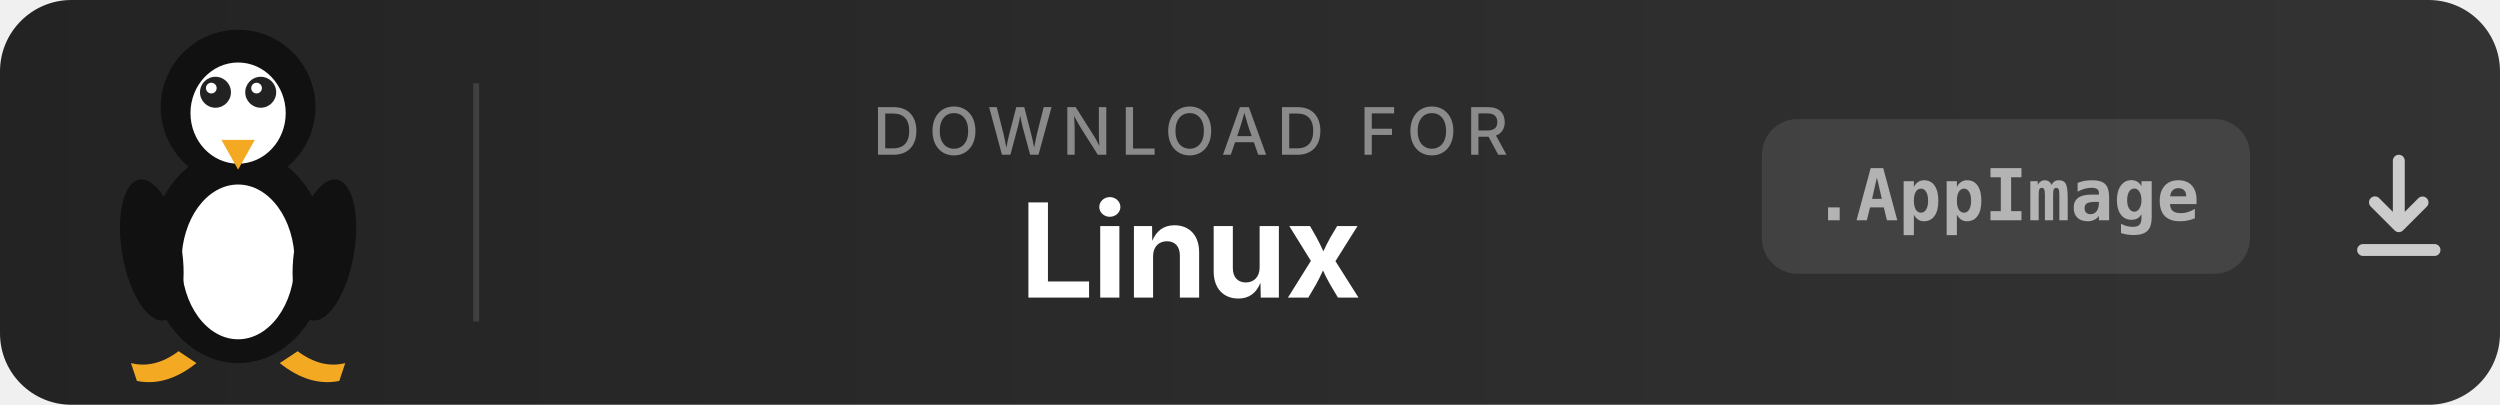
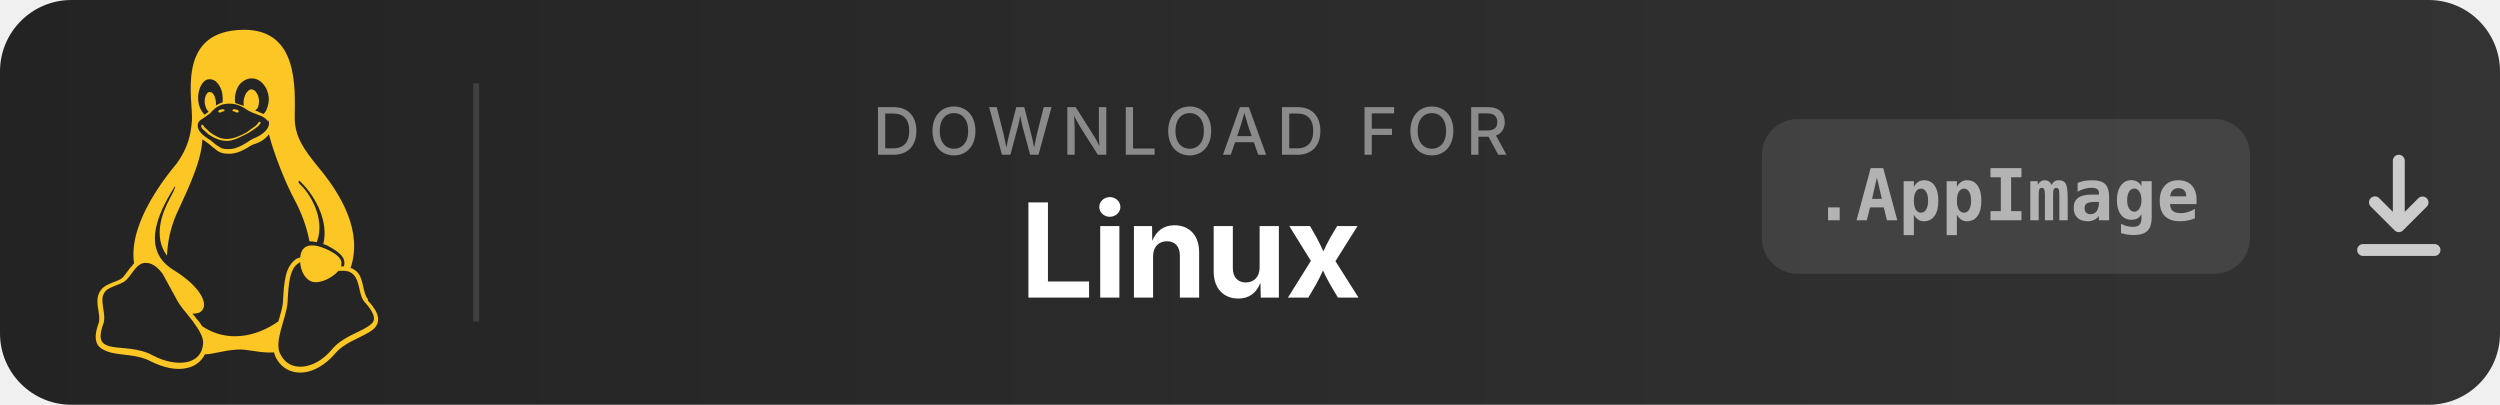
<svg xmlns="http://www.w3.org/2000/svg" width="420" height="68" viewBox="0 0 420 68">
  <defs>
    <linearGradient id="bg" x1="0" y1="0" x2="1" y2="0">
      <stop offset="0%" stop-color="#232323" />
      <stop offset="100%" stop-color="#333333" />
    </linearGradient>
  </defs>
  <rect width="420" height="68" rx="12" fill="url(#bg)" />
-   <ellipse cx="40" cy="43" rx="15" ry="18" fill="#111111" />
-   <circle cx="40" cy="18" r="13" fill="#111111" />
-   <ellipse cx="40" cy="44" rx="9.5" ry="13" fill="white" />
-   <ellipse cx="40" cy="19" rx="8" ry="8.5" fill="white" />
-   <circle cx="36.2" cy="15.5" r="2.6" fill="#222" />
-   <circle cx="35.5" cy="14.8" r="0.9" fill="white" />
-   <circle cx="43.8" cy="15.5" r="2.6" fill="#222" />
-   <circle cx="43.1" cy="14.8" r="0.9" fill="white" />
-   <path d="M37.2 23.5 L42.8 23.5 L40 28.5 Z" fill="#F4A923" />
-   <ellipse cx="25.5" cy="42" rx="5" ry="12" fill="#111111" transform="rotate(-10 25.5 42)" />
-   <ellipse cx="54.5" cy="42" rx="5" ry="12" fill="#111111" transform="rotate(10 54.5 42)" />
-   <path d="M30 59 Q26 62 22 61 L23 64 Q28 65 33 61 Z" fill="#F4A923" />
-   <path d="M50 59 Q54 62 58 61 L57 64 Q52 65 47 61 Z" fill="#F4A923" />
+   <g transform="translate(11 5) scale(2.4)">
+     <path fill="#FCC624" d="M12.504 0c-.155 0-.315.008-.48.021-4.226.333-3.105 4.807-3.17 6.298-.076 1.092-.3 1.953-1.05 3.02-.885 1.051-2.127 2.75-2.716 4.521-.278.832-.41 1.684-.287 2.489a.424.424 0 00-.11.135c-.26.268-.45.6-.663.839-.199.199-.485.267-.797.4-.313.136-.658.269-.864.68-.09.189-.136.394-.132.602 0 .199.027.4.055.536.058.399.116.728.04.97-.249.68-.28 1.145-.106 1.484.174.334.535.47.94.601.81.2 1.91.135 2.774.6.926.466 1.866.67 2.616.47.526-.116.97-.464 1.208-.946.587-.003 1.23-.269 2.26-.334.699-.058 1.574.267 2.577.2.025.134.063.198.114.333l.003.003c.391.778 1.113 1.132 1.884 1.071.771-.06 1.592-.536 2.257-1.306.631-.765 1.683-1.084 2.378-1.503.348-.199.629-.469.649-.853.023-.4-.2-.811-.714-1.376v-.097l-.003-.003c-.17-.2-.25-.535-.338-.926-.085-.401-.182-.786-.492-1.046h-.003c-.059-.054-.123-.067-.188-.135a.357.357 0 00-.19-.064c.431-1.278.264-2.55-.173-3.694-.533-1.41-1.465-2.638-2.175-3.483-.796-1.005-1.576-1.957-1.56-3.368.026-2.152.236-6.133-3.544-6.139zm.529 3.405h.013c.213 0 .396.062.584.198.19.135.33.332.438.533.105.259.158.459.166.724 0-.02.006-.04.006-.06v.105a.086.086 0 01-.004-.021l-.004-.024a1.807 1.807 0 01-.15.706.953.953 0 01-.213.335.71.71 0 00-.088-.042c-.104-.045-.198-.064-.284-.133a1.312 1.312 0 00-.22-.066c.05-.06.146-.133.183-.198.053-.128.082-.264.088-.402v-.02a1.21 1.21 0 00-.061-.4c-.045-.134-.101-.2-.183-.333-.084-.066-.167-.132-.267-.132h-.016c-.093 0-.176.03-.262.132a.8.8 0 00-.205.334 1.18 1.18 0 00-.09.4v.019c.002.089.008.179.02.267-.193-.067-.438-.135-.607-.202a1.635 1.635 0 01-.018-.2v-.02a1.772 1.772 0 01.15-.768c.082-.22.232-.406.43-.533a.985.985 0 01.594-.2zm-2.962.059h.036c.142 0 .27.048.399.135.146.129.264.288.344.465.09.199.14.4.153.667v.004c.007.134.006.2-.002.266v.08c-.03.007-.056.018-.083.024-.152.055-.274.135-.393.2.012-.09.013-.18.003-.267v-.015c-.012-.133-.04-.2-.082-.333a.613.613 0 00-.166-.267.248.248 0 00-.183-.064h-.021c-.071.006-.13.04-.186.132a.552.552 0 00-.12.27.944.944 0 00-.023.33v.015c.012.135.037.2.08.334.046.134.098.2.166.268.01.009.02.018.034.024-.07.057-.117.07-.176.136a.304.304 0 01-.131.068 2.62 2.62 0 01-.275-.402 1.772 1.772 0 01-.155-.667 1.759 1.759 0 01.08-.668 1.43 1.43 0 01.283-.535c.128-.133.26-.2.418-.2zm1.37 1.706c.332 0 .733.065 1.216.399.293.2.523.269 1.052.468h.003c.255.136.405.266.478.399v-.131a.571.571 0 01.016.47c-.123.31-.516.643-1.063.842v.002c-.268.135-.501.333-.775.465-.276.135-.588.292-1.012.267a1.139 1.139 0 01-.448-.067 3.566 3.566 0 01-.322-.198c-.195-.135-.363-.332-.612-.465v-.005h-.005c-.4-.246-.616-.512-.686-.71-.07-.268-.005-.47.193-.6.224-.135.38-.271.483-.336.104-.074.143-.102.176-.131h.002v-.003c.169-.202.436-.47.839-.601.139-.036.294-.065.466-.065zm2.8 2.142c.358 1.417 1.196 3.475 1.735 4.473.286.534.855 1.659 1.102 3.024.156-.005.33.018.513.064.646-1.671-.546-3.467-1.089-3.966-.22-.2-.232-.335-.123-.335.59.534 1.365 1.572 1.646 2.757.13.535.16 1.104.021 1.67.067.028.135.06.205.067 1.032.534 1.413.938 1.23 1.537v-.043c-.06-.003-.12 0-.18 0h-.016c.151-.467-.182-.825-1.065-1.224-.915-.4-1.646-.336-1.77.465-.008.043-.013.066-.018.135-.068.023-.139.053-.209.064-.43.268-.662.669-.793 1.187-.13.533-.17 1.156-.205 1.869v.003c-.02.334-.17.838-.319 1.35-1.5 1.072-3.58 1.538-5.348.334a2.645 2.645 0 00-.402-.533 1.45 1.45 0 00-.275-.333c.182 0 .338-.03.465-.067a.615.615 0 00.314-.334c.108-.267 0-.697-.345-1.163-.345-.467-.931-.995-1.788-1.521-.63-.4-.986-.87-1.15-1.396-.165-.534-.143-1.085-.015-1.645.245-1.07.873-2.11 1.274-2.763.107-.065.037.135-.408.974-.396.751-1.14 2.497-.122 3.854a8.123 8.123 0 01.647-2.876c.564-1.278 1.743-3.504 1.836-5.268.048.036.217.135.289.202.218.133.38.333.59.465.21.201.477.335.876.335.039.003.075.006.11.006.412 0 .73-.134.997-.268.29-.134.52-.334.74-.4h.005c.467-.135.835-.402 1.044-.7zm2.185 8.958c.037.6.343 1.245.882 1.377.588.134 1.434-.333 1.791-.765l.211-.01c.315-.007.577.01.847.268l.003.003c.208.199.305.53.391.876.085.4.154.78.409 1.066.486.527.645.906.636 1.14l.003-.007v.018l-.003-.012c-.015.262-.185.396-.498.595-.63.401-1.746.712-2.457 1.57-.618.737-1.37 1.14-2.036 1.191-.664.053-1.237-.2-1.574-.898l-.005-.003c-.21-.4-.12-1.025.056-1.69.176-.668.428-1.344.463-1.897.037-.714.076-1.335.195-1.814.12-.465.308-.797.641-.984l.045-.022zm-10.814.049h.01c.053 0 .105.005.157.014.376.055.706.333 1.023.752l.91 1.664.003.003c.243.533.754 1.064 1.189 1.637.434.598.77 1.131.729 1.57v.006c-.057.744-.48 1.148-1.125 1.294-.645.135-1.52.002-2.395-.464-.968-.536-2.118-.469-2.857-.602-.369-.066-.61-.2-.723-.4-.11-.2-.113-.602.123-1.23v-.004l.002-.003c.117-.334.03-.752-.027-1.118-.055-.401-.083-.71.043-.94.16-.334.396-.4.69-.533.294-.135.64-.202.915-.47h.002v-.002c.256-.268.445-.601.668-.838.19-.201.38-.336.663-.336zm7.159-9.074c-.435.201-.945.535-1.488.535-.542 0-.97-.267-1.28-.466-.154-.134-.28-.268-.373-.335-.164-.134-.144-.333-.074-.333.109.016.129.134.199.2.096.066.215.2.36.333.292.2.68.467 1.167.467.485 0 1.053-.267 1.398-.466.195-.135.445-.334.648-.467.156-.136.149-.267.279-.267.128.016.034.134-.147.332a8.097 8.097 0 01-.69.468zm-1.082-1.583V5.64c-.006-.02.013-.042.029-.05.074-.043.18-.027.26.004.063 0 .16.067.15.135-.006.049-.085.066-.135.066-.055 0-.092-.043-.141-.068-.052-.018-.146-.008-.163-.065zm-.551 0c-.02.058-.113.049-.166.066-.047.025-.086.068-.14.068-.05 0-.13-.02-.136-.068-.01-.066.088-.133.15-.133.08-.031.184-.047.259-.005.019.009.036.03.03.05v.02h.003z" />
+   </g>
  <line x1="80" y1="14" x2="80" y2="54" stroke="rgba(255,255,255,0.12)" stroke-width="1" />
  <text x="200" y="26" font-family="-apple-system, BlinkMacSystemFont, 'Segoe UI', sans-serif" font-size="11" font-weight="500" fill="rgba(255,255,255,0.45)" text-anchor="middle" letter-spacing="1.5">DOWNLOAD FOR</text>
  <text x="200" y="50" font-family="-apple-system, BlinkMacSystemFont, 'Segoe UI', sans-serif" font-size="22" font-weight="700" fill="white" text-anchor="middle" letter-spacing="-0.3">Linux</text>
  <rect x="296" y="20" width="82" height="26" rx="6" fill="rgba(255,255,255,0.09)" />
  <text x="337" y="37" font-family="'SF Mono','Fira Code',monospace" font-size="12" font-weight="600" fill="rgba(255,255,255,0.6)" text-anchor="middle">.AppImage</text>
  <g transform="translate(393 23)">
    <path fill="rgba(255,255,255,0.75)" d="M11 4a1 1 0 0 0-2 0v8.586L6.707 10.293a1 1 0 1 0-1.414 1.414l4 4a1 1 0 0 0 1.414 0l4-4a1 1 0 0 0-1.414-1.414L11 12.586V4zM4 18a1 1 0 0 0 0 2h12a1 1 0 0 0 0-2H4z" />
  </g>
</svg>
